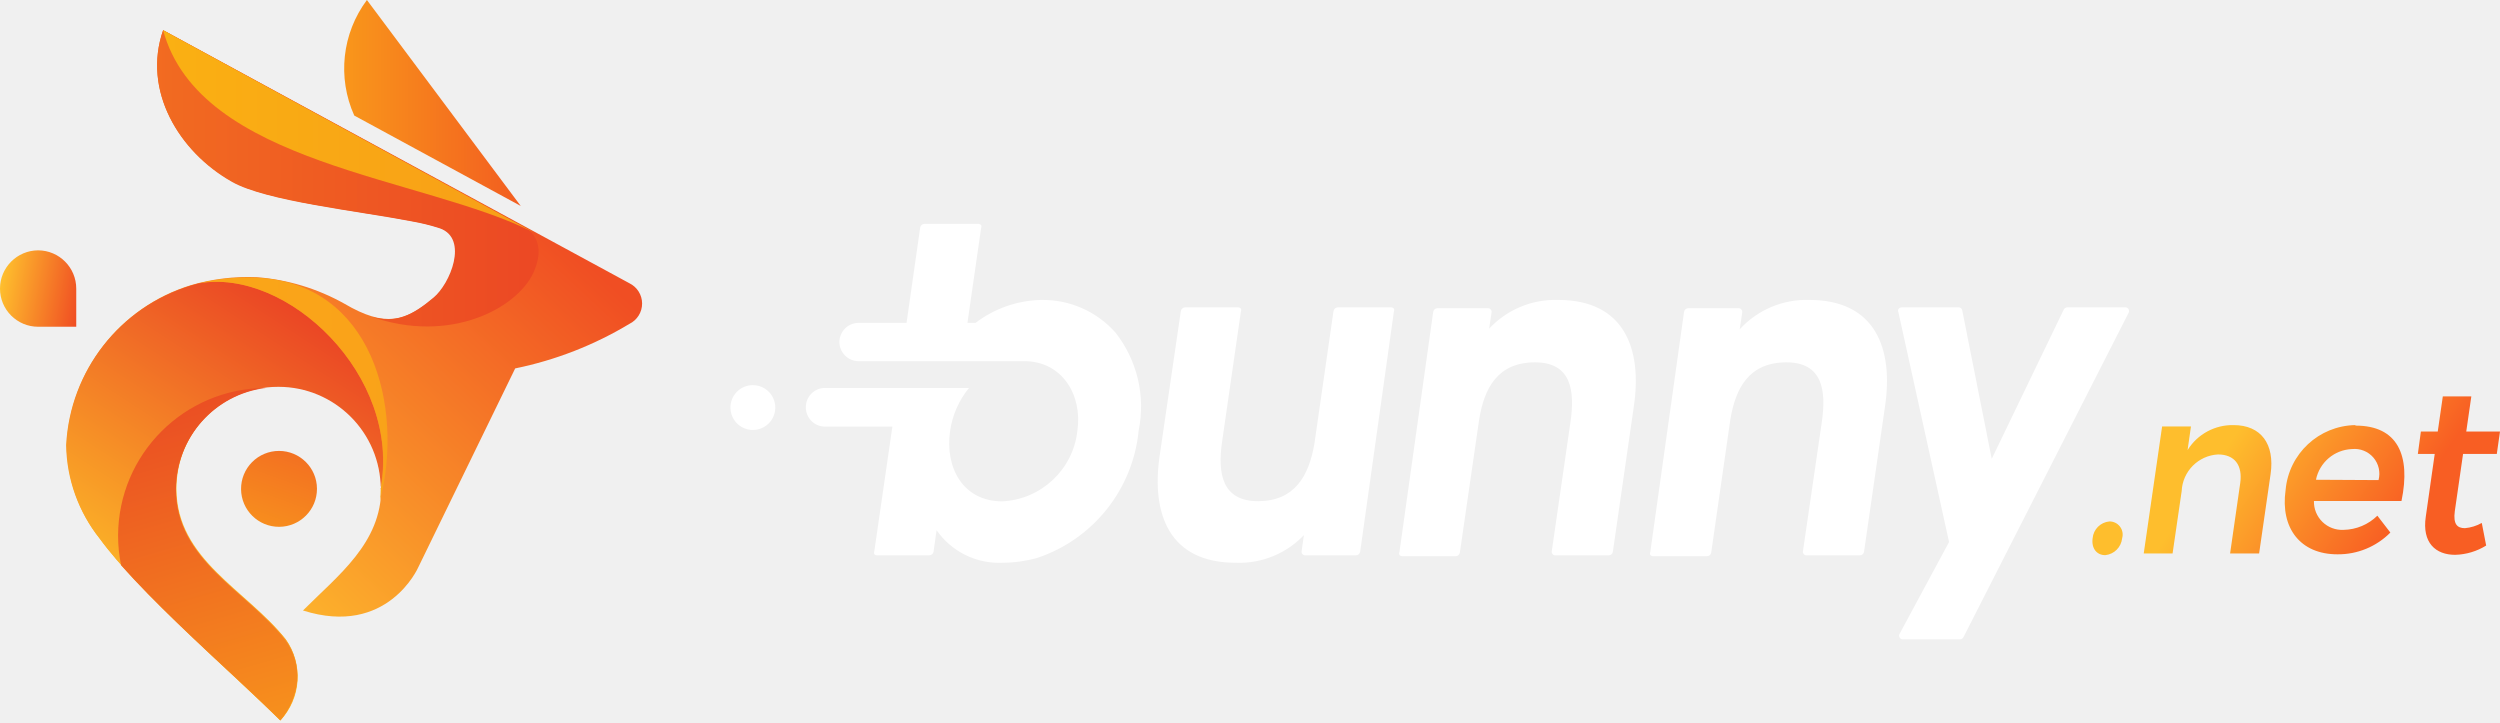
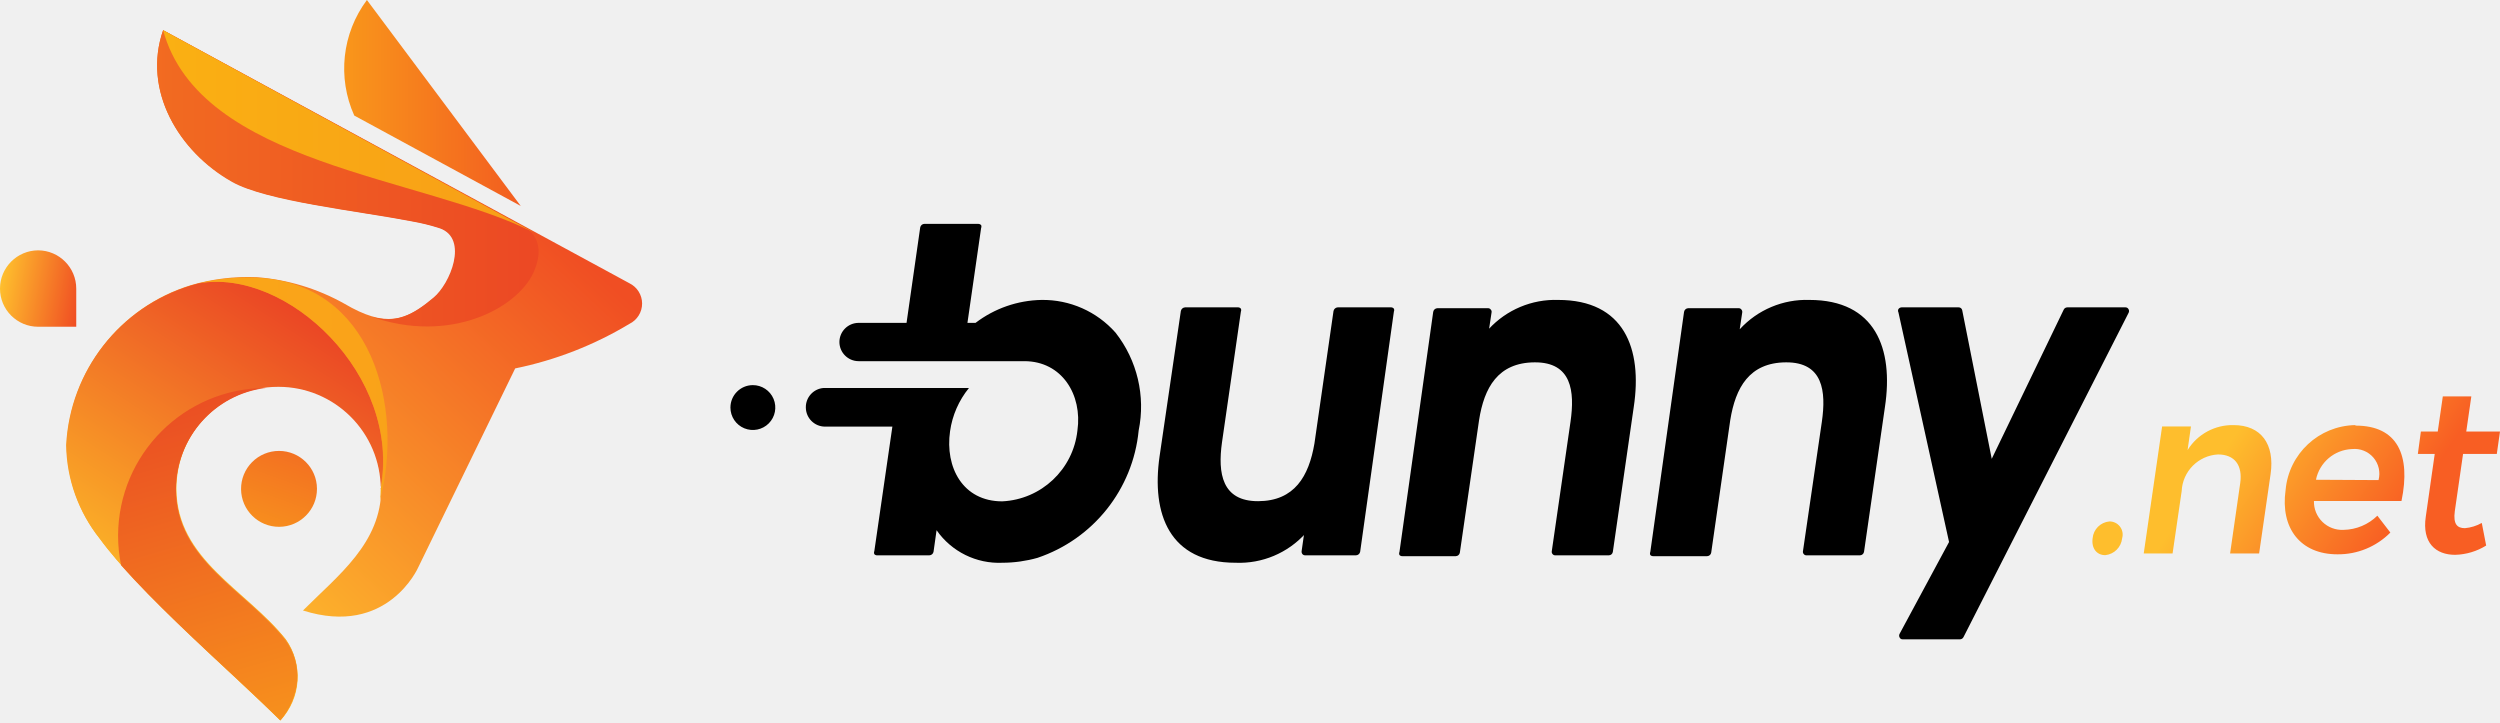
<svg xmlns="http://www.w3.org/2000/svg" width="512px" height="148px" viewBox="0 0 512 148" version="1.1" preserveAspectRatio="xMidYMid">
  <defs>
    <linearGradient x1="29.435%" y1="45.318%" x2="80.631%" y2="58.76%" id="bunnyLinearGradient-1">
      <stop stop-color="#FEBE2D" offset="0%" />
      <stop stop-color="#F85E23" offset="100%" />
    </linearGradient>
    <linearGradient x1="-33.94%" y1="50.041%" x2="153.691%" y2="50.041%" id="bunnyLinearGradient-2">
      <stop stop-color="#FBAA19" offset="0%" />
      <stop stop-color="#EF3E23" offset="100%" />
    </linearGradient>
    <linearGradient x1="32.891%" y1="96.667%" x2="67.113%" y2="3.111%" id="bunnyLinearGradient-3">
      <stop stop-color="#F78D1E" offset="0%" />
      <stop stop-color="#F37121" offset="100%" />
    </linearGradient>
    <linearGradient x1="14.403%" y1="75.177%" x2="63.227%" y2="12.448%" id="bunnyLinearGradient-4">
      <stop stop-color="#FEBE2D" offset="0%" />
      <stop stop-color="#F04E23" offset="100%" />
    </linearGradient>
    <linearGradient x1="69.88%" y1="3.214%" x2="33.101%" y2="81.581%" id="bunnyLinearGradient-5">
      <stop stop-color="#EA4425" offset="0%" />
      <stop stop-color="#FDBB27" offset="100%" />
    </linearGradient>
    <linearGradient x1="-40.127%" y1="49.989%" x2="144.708%" y2="49.989%" id="bunnyLinearGradient-6">
      <stop stop-color="#F47920" offset="0%" />
      <stop stop-color="#E93825" offset="100%" />
    </linearGradient>
    <linearGradient x1="-143.227%" y1="49.917%" x2="243.364%" y2="49.917%" id="bunnyLinearGradient-7">
      <stop stop-color="#FDCA0B" offset="0%" />
      <stop stop-color="#F5841F" offset="100%" />
    </linearGradient>
    <linearGradient x1="39.677%" y1="-25.013%" x2="63.887%" y2="131.608%" id="bunnyLinearGradient-8">
      <stop stop-color="#E73C25" offset="0%" />
      <stop stop-color="#FAA21B" offset="100%" />
    </linearGradient>
    <linearGradient x1="-562.994%" y1="49.998%" x2="562.905%" y2="49.998%" id="bunnyLinearGradient-9">
      <stop stop-color="#FDBA12" offset="0%" />
      <stop stop-color="#F7921E" offset="100%" />
    </linearGradient>
    <linearGradient x1="1.983%" y1="41.501%" x2="106.167%" y2="60.044%" id="bunnyLinearGradient-10">
      <stop stop-color="#FEBE2D" offset="0%" />
      <stop stop-color="#F04E23" offset="100%" />
    </linearGradient>
  </defs>
  <g>
    <path d="M432.022,106.788 C430.184,106.948 428.727,108.405 428.567,110.242 C428.29,112.281 429.396,113.697 431.158,113.697 C432.983,113.51 434.426,112.067 434.613,110.242 C434.854,109.421 434.691,108.533 434.173,107.851 C433.655,107.17 432.843,106.775 431.987,106.788 L432.022,106.788 Z M457.449,87.061 C453.622,86.975 450.034,88.92 448.017,92.174 L448.708,87.337 L442.801,87.337 L439.035,113.352 L444.943,113.352 L446.808,100.569 C446.997,96.536 450.204,93.298 454.236,93.072 C457.691,93.072 459.314,95.318 458.796,98.945 L456.723,113.352 L462.666,113.352 L465.015,97.114 C465.913,90.93 463.046,87.061 457.449,87.061 L457.449,87.061 Z M482.358,87.061 C474.899,87.191 468.743,92.931 468.09,100.362 C466.984,108.17 471.13,113.524 478.696,113.524 C482.766,113.569 486.681,111.961 489.544,109.068 L486.884,105.613 C485.037,107.429 482.564,108.467 479.974,108.515 C478.366,108.602 476.796,108.014 475.641,106.892 C474.486,105.77 473.853,104.217 473.894,102.607 L491.824,102.607 C493.793,93.141 490.96,87.164 482.427,87.164 L482.358,87.061 Z M474.308,98.254 C475.024,94.702 478.08,92.103 481.701,91.967 C483.361,91.797 484.998,92.453 486.081,93.722 C487.163,94.991 487.554,96.711 487.126,98.323 L474.308,98.254 Z M508.269,107.099 C507.206,107.696 506.029,108.061 504.814,108.17 C503.225,108.17 502.396,107.34 502.741,104.715 L504.434,92.968 L511.344,92.968 L512,88.374 L505.09,88.374 L506.127,81.188 L500.288,81.188 L499.252,88.374 L495.797,88.374 L495.175,92.968 L498.63,92.968 L496.799,105.82 C496.004,111.175 498.837,113.628 502.81,113.628 C505.061,113.572 507.255,112.916 509.167,111.728 L508.269,107.099 Z" fill="url(#bunnyLinearGradient-1)" />
-     <path d="M154.153,78.873 C156.014,78.859 157.7,79.969 158.422,81.685 C159.145,83.401 158.76,85.383 157.449,86.704 C156.137,88.026 154.158,88.425 152.437,87.716 C150.716,87.007 149.592,85.329 149.592,83.468 C149.592,80.943 151.629,78.892 154.153,78.873 L154.153,78.873 Z M199.791,66.125 C203.678,63.159 208.41,61.513 213.299,61.426 C219.09,61.343 224.628,63.79 228.465,68.128 C232.906,73.79 234.636,81.116 233.198,88.166 C232.032,100.186 223.915,110.399 212.47,114.25 C210.142,114.907 207.736,115.244 205.318,115.252 C199.969,115.498 194.868,112.98 191.81,108.584 L191.188,113.006 C191.107,113.421 190.747,113.723 190.324,113.732 L179.649,113.732 C179.427,113.746 179.21,113.656 179.062,113.49 C178.977,113.291 178.977,113.067 179.062,112.868 L182.758,87.372 L168.939,87.372 C166.791,87.353 165.054,85.616 165.035,83.468 L165.035,83.468 C164.992,81.382 166.583,79.624 168.663,79.46 L198.443,79.46 C196.371,82 195.033,85.059 194.574,88.304 C193.503,95.732 197.199,102.676 205.249,102.676 C213.259,102.297 219.798,96.139 220.657,88.166 L220.657,88.166 C221.694,80.877 217.514,73.967 209.775,73.967 L175.814,73.967 C173.653,73.948 171.91,72.19 171.91,70.029 L171.91,70.029 C171.929,67.88 173.666,66.143 175.814,66.125 L185.66,66.125 L188.459,46.571 C188.54,46.156 188.9,45.853 189.323,45.845 L200.378,45.845 C200.586,45.853 200.783,45.94 200.931,46.087 C201.015,46.286 201.015,46.51 200.931,46.709 L198.132,66.125 L199.791,66.125 Z M267.366,109.24 C263.728,113.269 258.487,115.472 253.063,115.252 C239.452,115.252 235.789,105.267 237.482,93.452 L241.835,63.706 C241.914,63.284 242.271,62.971 242.699,62.946 L253.582,62.946 C253.798,62.951 254.001,63.053 254.134,63.223 C254.217,63.41 254.217,63.623 254.134,63.81 L250.265,90.585 C249.367,96.941 250.265,102.676 257.693,102.642 C265.121,102.607 268.057,97.529 269.197,90.826 L273.101,63.706 C273.18,63.284 273.536,62.971 273.965,62.946 L284.917,62.946 C285.133,62.951 285.336,63.053 285.469,63.223 C285.552,63.41 285.552,63.623 285.469,63.81 L278.56,113.006 C278.479,113.421 278.119,113.723 277.696,113.732 L267.332,113.732 C267.109,113.746 266.893,113.656 266.744,113.49 C266.601,113.316 266.539,113.09 266.572,112.868 L267.09,109.24 L267.366,109.24 Z M304.885,67.403 C308.534,63.434 313.731,61.251 319.119,61.426 C332.627,61.426 336.393,71.376 334.596,83.33 L330.313,113.006 C330.26,113.423 329.904,113.735 329.483,113.732 L318.532,113.732 C318.319,113.746 318.113,113.655 317.979,113.49 C317.822,113.324 317.757,113.091 317.806,112.868 L321.641,86.37 C322.539,80.117 321.883,74.174 314.317,74.209 C306.751,74.243 303.952,79.426 302.916,86.024 L298.978,113.179 C298.911,113.589 298.563,113.893 298.148,113.904 L287.197,113.904 C286.975,113.913 286.761,113.825 286.609,113.663 C286.521,113.465 286.521,113.239 286.609,113.041 L293.519,63.879 C293.586,63.45 293.949,63.131 294.383,63.119 L304.747,63.119 C304.966,63.113 305.173,63.217 305.3,63.395 C305.456,63.547 305.522,63.77 305.473,63.983 L304.954,67.438 L304.885,67.403 Z M356.327,67.403 C359.975,63.434 365.172,61.251 370.561,61.426 C384.069,61.426 387.835,71.376 386.038,83.33 L381.754,113.006 C381.688,113.416 381.34,113.72 380.925,113.732 L369.974,113.732 C369.761,113.746 369.555,113.655 369.421,113.49 C369.264,113.324 369.199,113.091 369.248,112.868 L373.117,86.37 C374.016,80.117 373.359,74.174 365.793,74.209 C358.227,74.243 355.429,79.426 354.358,86.024 L350.454,113.179 C350.388,113.589 350.04,113.893 349.625,113.904 L338.57,113.904 C338.348,113.913 338.133,113.825 337.982,113.663 C337.894,113.465 337.894,113.239 337.982,113.041 L344.892,63.879 C344.956,63.463 345.3,63.147 345.721,63.119 L356.085,63.119 C356.304,63.113 356.511,63.217 356.638,63.395 C356.779,63.556 356.843,63.771 356.811,63.983 L356.293,67.438 L356.327,67.403 Z M399.167,111.002 L388.802,63.983 C388.685,63.767 388.685,63.507 388.802,63.292 C388.954,63.08 389.198,62.952 389.459,62.946 L401.136,62.946 C401.488,62.94 401.794,63.188 401.861,63.534 L407.907,93.97 L422.625,63.465 C422.75,63.154 423.05,62.95 423.385,62.946 L435.304,62.946 C435.566,62.944 435.807,63.092 435.926,63.326 C436.061,63.561 436.061,63.851 435.926,64.086 L402.138,130.453 C402.002,130.75 401.704,130.939 401.378,130.937 L389.666,130.937 C389.401,130.947 389.155,130.797 389.044,130.557 C388.908,130.321 388.908,130.032 389.044,129.796 L399.167,111.002 Z" fill="#fff" />
+     <path d="M154.153,78.873 C156.014,78.859 157.7,79.969 158.422,81.685 C159.145,83.401 158.76,85.383 157.449,86.704 C156.137,88.026 154.158,88.425 152.437,87.716 C150.716,87.007 149.592,85.329 149.592,83.468 C149.592,80.943 151.629,78.892 154.153,78.873 L154.153,78.873 Z M199.791,66.125 C203.678,63.159 208.41,61.513 213.299,61.426 C219.09,61.343 224.628,63.79 228.465,68.128 C232.906,73.79 234.636,81.116 233.198,88.166 C232.032,100.186 223.915,110.399 212.47,114.25 C210.142,114.907 207.736,115.244 205.318,115.252 C199.969,115.498 194.868,112.98 191.81,108.584 L191.188,113.006 C191.107,113.421 190.747,113.723 190.324,113.732 L179.649,113.732 C179.427,113.746 179.21,113.656 179.062,113.49 C178.977,113.291 178.977,113.067 179.062,112.868 L182.758,87.372 L168.939,87.372 C166.791,87.353 165.054,85.616 165.035,83.468 L165.035,83.468 C164.992,81.382 166.583,79.624 168.663,79.46 L198.443,79.46 C196.371,82 195.033,85.059 194.574,88.304 C193.503,95.732 197.199,102.676 205.249,102.676 C213.259,102.297 219.798,96.139 220.657,88.166 L220.657,88.166 C221.694,80.877 217.514,73.967 209.775,73.967 L175.814,73.967 C173.653,73.948 171.91,72.19 171.91,70.029 L171.91,70.029 C171.929,67.88 173.666,66.143 175.814,66.125 L185.66,66.125 L188.459,46.571 C188.54,46.156 188.9,45.853 189.323,45.845 L200.378,45.845 C200.586,45.853 200.783,45.94 200.931,46.087 C201.015,46.286 201.015,46.51 200.931,46.709 L198.132,66.125 L199.791,66.125 Z M267.366,109.24 C263.728,113.269 258.487,115.472 253.063,115.252 C239.452,115.252 235.789,105.267 237.482,93.452 L241.835,63.706 C241.914,63.284 242.271,62.971 242.699,62.946 L253.582,62.946 C253.798,62.951 254.001,63.053 254.134,63.223 C254.217,63.41 254.217,63.623 254.134,63.81 L250.265,90.585 C249.367,96.941 250.265,102.676 257.693,102.642 C265.121,102.607 268.057,97.529 269.197,90.826 L273.101,63.706 C273.18,63.284 273.536,62.971 273.965,62.946 L284.917,62.946 C285.133,62.951 285.336,63.053 285.469,63.223 C285.552,63.41 285.552,63.623 285.469,63.81 L278.56,113.006 C278.479,113.421 278.119,113.723 277.696,113.732 L267.332,113.732 C267.109,113.746 266.893,113.656 266.744,113.49 C266.601,113.316 266.539,113.09 266.572,112.868 L267.09,109.24 L267.366,109.24 Z M304.885,67.403 C308.534,63.434 313.731,61.251 319.119,61.426 C332.627,61.426 336.393,71.376 334.596,83.33 L330.313,113.006 C330.26,113.423 329.904,113.735 329.483,113.732 L318.532,113.732 C318.319,113.746 318.113,113.655 317.979,113.49 C317.822,113.324 317.757,113.091 317.806,112.868 L321.641,86.37 C322.539,80.117 321.883,74.174 314.317,74.209 C306.751,74.243 303.952,79.426 302.916,86.024 L298.978,113.179 C298.911,113.589 298.563,113.893 298.148,113.904 L287.197,113.904 C286.975,113.913 286.761,113.825 286.609,113.663 C286.521,113.465 286.521,113.239 286.609,113.041 L293.519,63.879 C293.586,63.45 293.949,63.131 294.383,63.119 L304.747,63.119 C304.966,63.113 305.173,63.217 305.3,63.395 C305.456,63.547 305.522,63.77 305.473,63.983 L304.954,67.438 L304.885,67.403 Z M356.327,67.403 C359.975,63.434 365.172,61.251 370.561,61.426 C384.069,61.426 387.835,71.376 386.038,83.33 L381.754,113.006 C381.688,113.416 381.34,113.72 380.925,113.732 L369.974,113.732 C369.761,113.746 369.555,113.655 369.421,113.49 C369.264,113.324 369.199,113.091 369.248,112.868 L373.117,86.37 C374.016,80.117 373.359,74.174 365.793,74.209 C358.227,74.243 355.429,79.426 354.358,86.024 L350.454,113.179 C350.388,113.589 350.04,113.893 349.625,113.904 L338.57,113.904 C338.348,113.913 338.133,113.825 337.982,113.663 C337.894,113.465 337.894,113.239 337.982,113.041 L344.892,63.879 C344.956,63.463 345.3,63.147 345.721,63.119 L356.085,63.119 C356.304,63.113 356.511,63.217 356.638,63.395 C356.779,63.556 356.843,63.771 356.811,63.983 L356.293,67.438 L356.327,67.403 Z M399.167,111.002 L388.802,63.983 C388.685,63.767 388.685,63.507 388.802,63.292 C388.954,63.08 389.198,62.952 389.459,62.946 L401.136,62.946 C401.488,62.94 401.794,63.188 401.861,63.534 L407.907,93.97 L422.625,63.465 C422.75,63.154 423.05,62.95 423.385,62.946 L435.304,62.946 C435.566,62.944 435.807,63.092 435.926,63.326 C436.061,63.561 436.061,63.851 435.926,64.086 L402.138,130.453 C402.002,130.75 401.704,130.939 401.378,130.937 L389.666,130.937 C389.401,130.947 389.155,130.797 389.044,130.557 C388.908,130.321 388.908,130.032 389.044,129.796 L399.167,111.002 Z" fill="#000" />
    <g>
      <path d="M72.551,23.665 L106.649,42.183 L75.142,0 C70.049,6.834 69.057,15.891 72.551,23.665 L72.551,23.665 Z" fill="url(#bunnyLinearGradient-2)" />
      <path d="M57.142,92.347 C61.426,92.347 64.903,95.813 64.915,100.097 C64.928,104.381 61.472,107.868 57.188,107.893 C52.904,107.918 49.407,104.473 49.369,100.189 C49.351,98.115 50.161,96.12 51.621,94.648 C53.081,93.175 55.069,92.347 57.142,92.347 L57.142,92.347 Z" fill="url(#bunnyLinearGradient-3)" />
      <path d="M33.408,6.184 L128.898,58.006 C130.491,58.781 131.503,60.397 131.503,62.169 C131.503,63.941 130.491,65.557 128.898,66.332 C121.676,70.678 113.767,73.762 105.509,75.453 L85.644,116.219 C85.644,116.219 79.357,130.522 62.048,125.029 C69.303,117.774 78.078,111.21 78.078,100.051 C78.078,88.469 68.689,79.08 57.108,79.08 C45.526,79.08 36.137,88.469 36.137,100.051 C36.137,114.63 50.509,120.779 58.49,130.902 C62.084,135.99 61.608,142.903 57.35,147.45 C47.434,137.639 28.26,121.09 20.383,110.242 C16.077,104.773 13.707,98.029 13.646,91.068 C14.421,75.894 24.614,62.83 39.143,58.386 C43.493,57.119 48.021,56.57 52.547,56.762 C58.859,57.24 64.99,59.092 70.512,62.186 C78.977,67.161 83.088,65.848 88.926,60.943 C92.381,58.11 96.147,48.885 90.308,46.743 C88.399,46.121 86.448,45.636 84.47,45.292 C73.622,43.185 54.655,41.181 47.676,37.208 C36.586,31.093 29.124,18.483 33.408,6.184 Z" fill="url(#bunnyLinearGradient-4)" />
      <path d="M77.906,100.154 C82.328,76.904 58.731,54.724 40.628,58.04 L41.838,57.764 C40.87,57.971 39.937,58.213 39.039,58.49 C24.51,62.933 14.318,75.998 13.543,91.172 C13.653,98.153 16.084,104.899 20.452,110.346 C28.329,121.194 47.503,137.743 57.419,147.554 C61.677,143.007 62.153,136.094 58.559,131.006 C50.405,120.918 36.033,114.734 36.033,100.189 C36.033,88.607 45.422,79.218 57.004,79.218 C68.586,79.218 77.975,88.607 77.975,100.189 L77.906,100.154 Z" fill="url(#bunnyLinearGradient-5)" />
      <path d="M33.408,6.184 L105.958,45.707 L105.958,45.707 L108.031,46.847 C109.759,48.194 111.486,50.889 109.24,55.864 C105.786,63.292 91.967,70.478 76.04,64.846 C81.015,66.297 84.401,64.639 88.754,60.977 C92.208,58.144 95.974,48.92 90.135,46.778 C88.227,46.155 86.275,45.67 84.297,45.327 C73.449,43.219 54.482,41.216 47.503,37.243 C36.586,31.093 29.124,18.483 33.408,6.184 Z" fill="url(#bunnyLinearGradient-6)" />
      <path d="M33.408,6.184 C40.905,33.822 86.543,36.103 109.413,47.642 L33.408,6.184 Z" fill="url(#bunnyLinearGradient-7)" />
      <path d="M58.386,131.006 C50.405,120.918 36.033,114.734 36.033,100.189 C36.074,89.64 43.945,80.764 54.413,79.46 C37.741,79.517 24.24,93.018 24.183,109.69 C24.18,111.732 24.388,113.77 24.805,115.77 C31.404,123.232 40.939,132.042 48.989,139.504 C52.133,142.441 55.035,145.205 57.419,147.554 C59.402,145.256 60.611,142.391 60.873,139.366 L60.873,139.366 C61.062,136.373 60.181,133.409 58.386,131.006 L58.386,131.006 Z" fill="url(#bunnyLinearGradient-8)" />
      <path d="M77.802,102.642 C77.911,101.817 77.969,100.986 77.975,100.154 C82.328,76.904 58.731,54.724 40.628,58.04 C44.494,57.106 48.47,56.711 52.444,56.866 C76.178,57.833 82.811,83.191 77.802,102.642 Z" fill="url(#bunnyLinearGradient-9)" />
      <path d="M7.808,51.269 L7.808,51.269 C12.126,51.288 15.616,54.794 15.616,59.111 L15.616,66.919 L7.808,66.919 C3.496,66.919 0,63.424 0,59.111 L0,59.111 C0,54.794 3.49,51.288 7.808,51.269 L7.808,51.269 Z" fill="url(#bunnyLinearGradient-10)" />
    </g>
  </g>
</svg>
